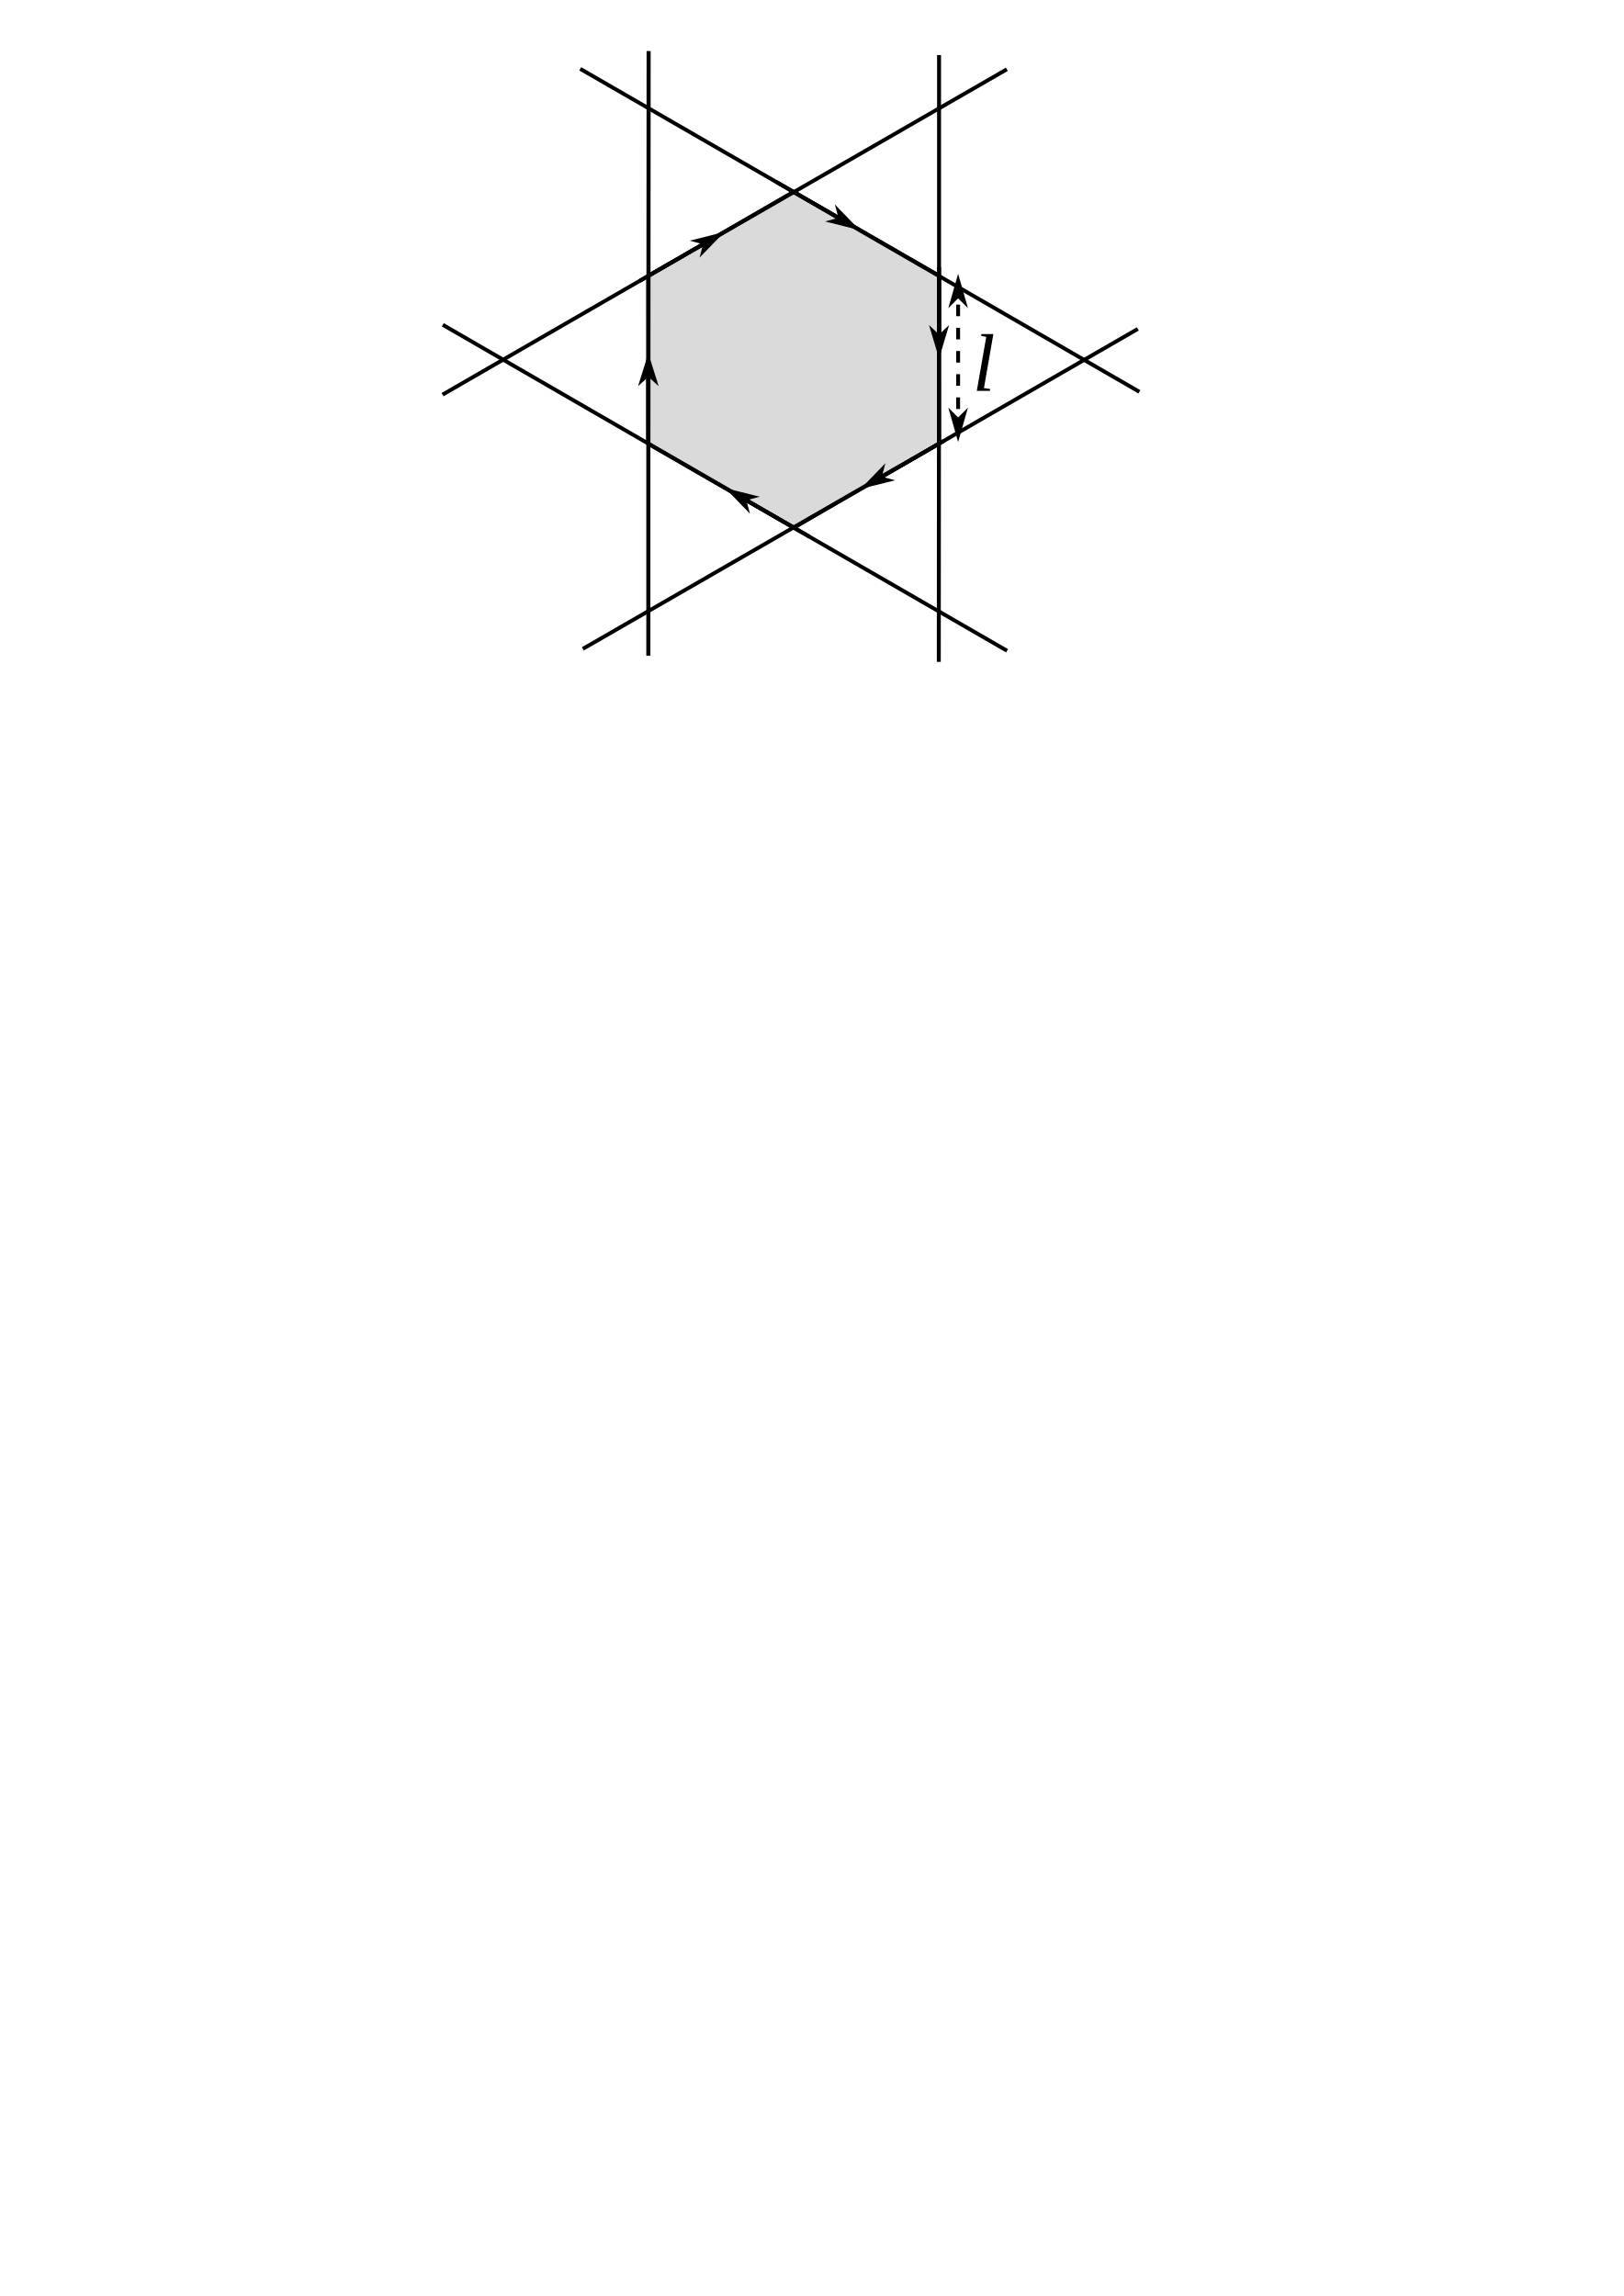
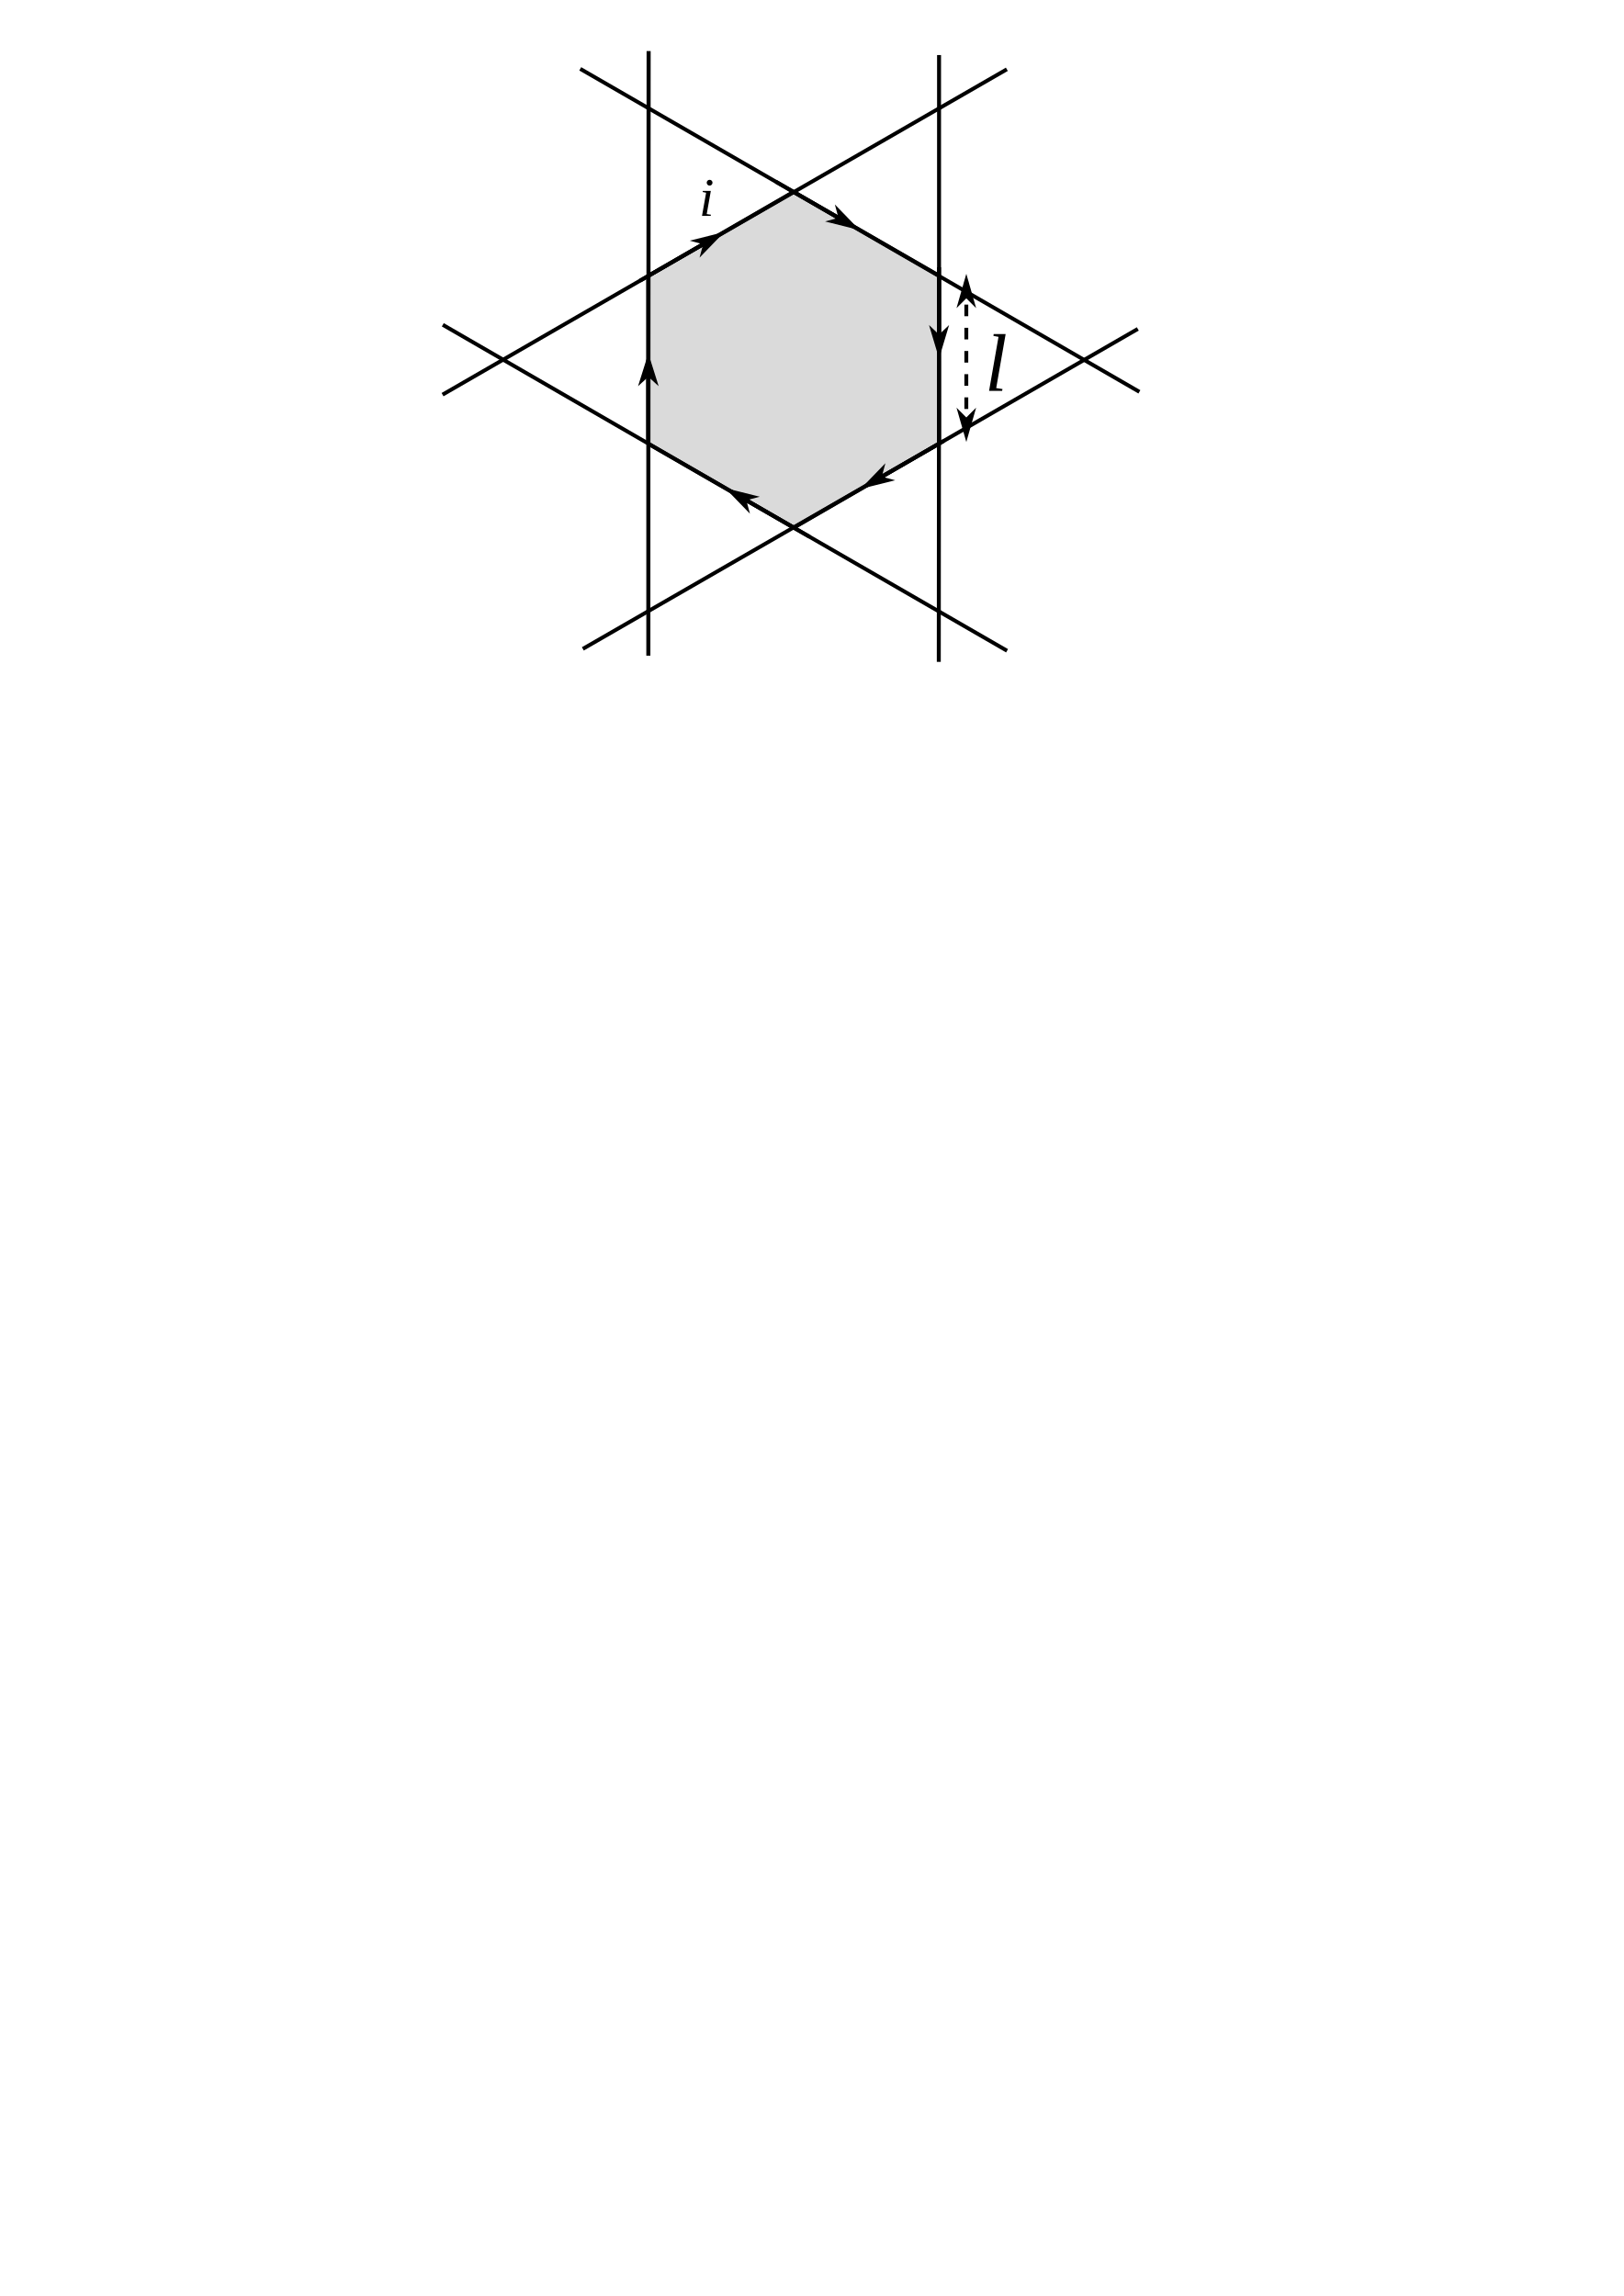
<svg xmlns="http://www.w3.org/2000/svg" width="210mm" height="297mm" viewBox="0 0 210 297" version="1.1" id="svg2363">
  <defs id="defs2357">
    <marker orient="auto" refY="0.0" refX="0.0" id="marker4104" style="overflow:visible;">
      <path id="path4102" d="M 0.0,0.0 L 5.0,-5.0 L -12.5,0.0 L 5.0,5.0 L 0.0,0.0 z " style="fill-rule:evenodd;stroke:#000000;stroke-width:1pt;stroke-opacity:1;fill:#000000;fill-opacity:1" transform="scale(0.4) rotate(180) translate(10,0)" />
    </marker>
    <marker orient="auto" refY="0.0" refX="0.0" id="Arrow1Mstart" style="overflow:visible">
      <path id="path3179" d="M 0.0,0.0 L 5.0,-5.0 L -12.5,0.0 L 5.0,5.0 L 0.0,0.0 z " style="fill-rule:evenodd;stroke:#000000;stroke-width:1pt;stroke-opacity:1;fill:#000000;fill-opacity:1" transform="scale(0.4) translate(10,0)" />
    </marker>
    <marker orient="auto" refY="0.0" refX="0.0" id="Arrow1Lstart" style="overflow:visible">
      <path id="path3173" d="M 0.0,0.0 L 5.0,-5.0 L -12.5,0.0 L 5.0,5.0 L 0.0,0.0 z " style="fill-rule:evenodd;stroke:#000000;stroke-width:1pt;stroke-opacity:1;fill:#000000;fill-opacity:1" transform="scale(0.8) translate(12.5,0)" />
    </marker>
    <marker orient="auto" refY="0.0" refX="0.0" id="Arrow1Mend" style="overflow:visible;">
      <path id="path3182" d="M 0.0,0.0 L 5.0,-5.0 L -12.5,0.0 L 5.0,5.0 L 0.0,0.0 z " style="fill-rule:evenodd;stroke:#000000;stroke-width:1pt;stroke-opacity:1;fill:#000000;fill-opacity:1" transform="scale(0.4) rotate(180) translate(10,0)" />
    </marker>
    <marker orient="auto" refY="0.0" refX="0.0" id="Arrow1Lend" style="overflow:visible;">
      <path id="path3176" d="M 0.0,0.0 L 5.0,-5.0 L -12.5,0.0 L 5.0,5.0 L 0.0,0.0 z " style="fill-rule:evenodd;stroke:#000000;stroke-width:1pt;stroke-opacity:1;fill:#000000;fill-opacity:1" transform="scale(0.8) rotate(180) translate(12.5,0)" />
    </marker>
    <marker orient="auto" refY="0" refX="0" id="Arrow1Mend-3" style="overflow:visible">
      <path id="path3182-7" d="M 0,0 5,-5 -12.5,0 5,5 Z" style="fill:#000000;fill-opacity:1;fill-rule:evenodd;stroke:#000000;stroke-width:1pt;stroke-opacity:1" transform="matrix(-0.4,0,0,-0.4,-4,0)" />
    </marker>
    <marker orient="auto" refY="0" refX="0" id="Arrow1Mend-3-2" style="overflow:visible">
      <path id="path3182-7-2" d="M 0,0 5,-5 -12.5,0 5,5 Z" style="fill:#000000;fill-opacity:1;fill-rule:evenodd;stroke:#000000;stroke-width:1pt;stroke-opacity:1" transform="matrix(-0.4,0,0,-0.4,-4,0)" />
    </marker>
    <marker orient="auto" refY="0" refX="0" id="Arrow1Mend-3-2-7" style="overflow:visible">
      <path id="path3182-7-2-3" d="M 0,0 5,-5 -12.5,0 5,5 Z" style="fill:#000000;fill-opacity:1;fill-rule:evenodd;stroke:#000000;stroke-width:1pt;stroke-opacity:1" transform="matrix(-0.4,0,0,-0.4,-4,0)" />
    </marker>
    <marker orient="auto" refY="0" refX="0" id="Arrow1Mend-3-2-7-9" style="overflow:visible">
      <path id="path3182-7-2-3-3" d="M 0,0 5,-5 -12.5,0 5,5 Z" style="fill:#000000;fill-opacity:1;fill-rule:evenodd;stroke:#000000;stroke-width:1pt;stroke-opacity:1" transform="matrix(-0.4,0,0,-0.4,-4,0)" />
    </marker>
    <marker orient="auto" refY="0" refX="0" id="Arrow1Mend-3-2-7-9-7" style="overflow:visible">
      <path id="path3182-7-2-3-3-8" d="M 0,0 5,-5 -12.5,0 5,5 Z" style="fill:#000000;fill-opacity:1;fill-rule:evenodd;stroke:#000000;stroke-width:1pt;stroke-opacity:1" transform="matrix(-0.4,0,0,-0.4,-4,0)" />
    </marker>
  </defs>
  <g id="layer1">
    <path style="fill:#dadada;fill-opacity:1;stroke:#000000;stroke-width:0.5;stroke-linecap:butt;stroke-linejoin:round;stroke-miterlimit:4;stroke-dasharray:none;stroke-dashoffset:0;stroke-opacity:1;paint-order:normal" id="path3088" d="M 104.101,40.555 84.714,50.348 66.54,38.454 67.753,16.768 87.14,6.975 105.314,18.869 Z" transform="rotate(-3.249512,409.3383,-257.2337)" />
    <g id="g3779" transform="matrix(0.9172194,0,0,0.9169698,6.2154,0.7354852)" style="stroke-width:1.09">
      <path id="path3090" d="m 102.621,24.831 51.264,29.643" style="fill:none;stroke:#000000;stroke-width:0.545;stroke-linecap:butt;stroke-linejoin:miter;stroke-miterlimit:4;stroke-dasharray:none;stroke-opacity:1" />
      <path id="path3090-3" d="M 75.043,8.91 113.516,31.122" style="fill:none;stroke:#000000;stroke-width:0.545;stroke-linecap:butt;stroke-linejoin:miter;stroke-miterlimit:4;stroke-dasharray:none;stroke-opacity:1;marker-end:url(#Arrow1Mend)" />
    </g>
    <g id="g3769" transform="matrix(0.90421,0,0,0.8619869,11.63219,3.833688)" style="stroke-width:1.133">
      <path id="path3090-5" d="m 121.454,35.658 -0.039,59.218" style="fill:none;stroke:#000000;stroke-width:0.566;stroke-linecap:butt;stroke-linejoin:miter;stroke-miterlimit:4;stroke-dasharray:none;stroke-opacity:1" />
      <path id="path3090-3-9" d="M 121.453,3.814 V 48.239" style="fill:none;stroke:#000000;stroke-width:0.566;stroke-linecap:butt;stroke-linejoin:miter;stroke-miterlimit:4;stroke-dasharray:none;stroke-opacity:1;marker-end:url(#Arrow1Mend-3)" />
    </g>
    <g id="g3759" transform="matrix(0.9099119,0,0,0.9096393,11.53409,4.838129)" style="stroke-width:1.099">
      <path id="path3090-5-8" d="M 121.472,57.378 70.169,86.953" style="fill:none;stroke:#000000;stroke-width:0.55;stroke-linecap:butt;stroke-linejoin:miter;stroke-miterlimit:4;stroke-dasharray:none;stroke-opacity:1" />
      <path id="path3090-3-9-9" d="M 149.05,41.456 110.577,63.668" style="fill:none;stroke:#000000;stroke-width:0.55;stroke-linecap:butt;stroke-linejoin:miter;stroke-miterlimit:4;stroke-dasharray:none;stroke-opacity:1;marker-end:url(#Arrow1Mend-3-2)" />
    </g>
    <g transform="matrix(0.4628087,0.801414,-0.8016083,0.4626966,94.49607,-54.4524)" id="g3759-6" style="stroke-width:1.08">
      <path id="path3090-5-8-1" d="M 121.472,57.378 70.169,86.953" style="fill:none;stroke:#000000;stroke-width:0.54;stroke-linecap:butt;stroke-linejoin:miter;stroke-miterlimit:4;stroke-dasharray:none;stroke-opacity:1" />
      <path id="path3090-3-9-9-2" d="M 149.05,41.456 110.577,63.668" style="fill:none;stroke:#000000;stroke-width:0.54;stroke-linecap:butt;stroke-linejoin:miter;stroke-miterlimit:4;stroke-dasharray:none;stroke-opacity:1;marker-end:url(#Arrow1Mend-3-2-7)" />
    </g>
    <g transform="matrix(-0.4731329,0.7438066,-0.8194902,-0.4294369,188.3464,-8.248743)" id="g3759-6-1" style="stroke-width:1.109">
      <path id="path3090-5-8-1-9" d="M 121.472,57.378 70.169,86.953" style="fill:none;stroke:#000000;stroke-width:0.555;stroke-linecap:butt;stroke-linejoin:miter;stroke-miterlimit:4;stroke-dasharray:none;stroke-opacity:1" />
      <path id="path3090-3-9-9-2-4" d="M 149.05,41.456 110.577,63.668" style="fill:none;stroke:#000000;stroke-width:0.555;stroke-linecap:butt;stroke-linejoin:miter;stroke-miterlimit:4;stroke-dasharray:none;stroke-opacity:1;marker-end:url(#Arrow1Mend-3-2-7-9)" />
    </g>
    <g transform="matrix(-0.9252481,0,0,-0.9250219,195.1439,89.39681)" id="g3759-6-1-4" style="stroke-width:1.081">
      <path id="path3090-5-8-1-9-5" d="M 121.472,57.378 70.169,86.953" style="fill:none;stroke:#000000;stroke-width:0.54;stroke-linecap:butt;stroke-linejoin:miter;stroke-miterlimit:4;stroke-dasharray:none;stroke-opacity:1" />
      <path id="path3090-3-9-9-2-4-0" d="M 149.05,41.456 110.577,63.668" style="fill:none;stroke:#000000;stroke-width:0.54;stroke-linecap:butt;stroke-linejoin:miter;stroke-miterlimit:4;stroke-dasharray:none;stroke-opacity:1;marker-end:url(#Arrow1Mend-3-2-7-9-7)" />
    </g>
-     <path style="fill:none;stroke:#000000;stroke-width:0.5;stroke-linecap:butt;stroke-linejoin:miter;stroke-miterlimit:4;stroke-dasharray:1.5, 1.5;stroke-dashoffset:0;stroke-opacity:1;marker-start:url(#Arrow1Mstart);marker-end:url(#marker4104)" d="M 123.919,36.403 V 56.188" id="path3970" />
-     <text xml:space="preserve" style="font-style:italic;font-variant:normal;font-weight:normal;font-stretch:normal;font-size:10.583px;line-height:1.25;font-family:'Times New Roman';-inkscape-font-specification:'Times New Roman, Italic';letter-spacing:0px;word-spacing:0px;fill:#000000;fill-opacity:1;stroke:none;stroke-width:0.265" x="125.772" y="50.56" id="text5773">
-       <tspan id="tspan5771" x="125.772" y="50.56" style="stroke-width:0.265">l</tspan>
+     <path style="fill:none;stroke:#000000;stroke-width:0.5;stroke-linecap:butt;stroke-linejoin:miter;stroke-miterlimit:4;stroke-dasharray:1.5, 1.5;stroke-dashoffset:0;stroke-opacity:1;marker-start:url(#Arrow1Mstart);marker-end:url(#marker4104)" d="M 124.978,36.403 V 56.188" id="path3970" />
+     <text xml:space="preserve" style="font-style:italic;font-variant:normal;font-weight:normal;font-stretch:normal;font-size:10.583px;line-height:1.25;font-family:'Times New Roman';-inkscape-font-specification:'Times New Roman, Italic';letter-spacing:0px;word-spacing:0px;fill:#000000;fill-opacity:1;stroke:none;stroke-width:0.265" x="127.359" y="50.56" id="text5773">
+       <tspan id="tspan5771" x="127.359" y="50.56" style="stroke-width:0.265">l</tspan>
+     </text>
+     <text xml:space="preserve" style="font-style:normal;font-variant:normal;font-weight:normal;font-stretch:normal;font-size:7.056px;line-height:20%;font-family:Arial;-inkscape-font-specification:Arial;text-align:start;letter-spacing:0px;word-spacing:0px;writing-mode:lr-tb;text-anchor:start;fill:#000000;fill-opacity:1;stroke:none;stroke-width:0.265px;stroke-linecap:butt;stroke-linejoin:miter;stroke-opacity:1" x="90.404" y="27.926" id="text955">
+       <tspan id="tspan953" x="90.404" y="27.926" style="font-style:italic;font-variant:normal;font-weight:normal;font-stretch:normal;font-family:'Times New Roman';-inkscape-font-specification:'Times New Roman,  Italic';stroke-width:0.265px">i</tspan>
    </text>
  </g>
</svg>
